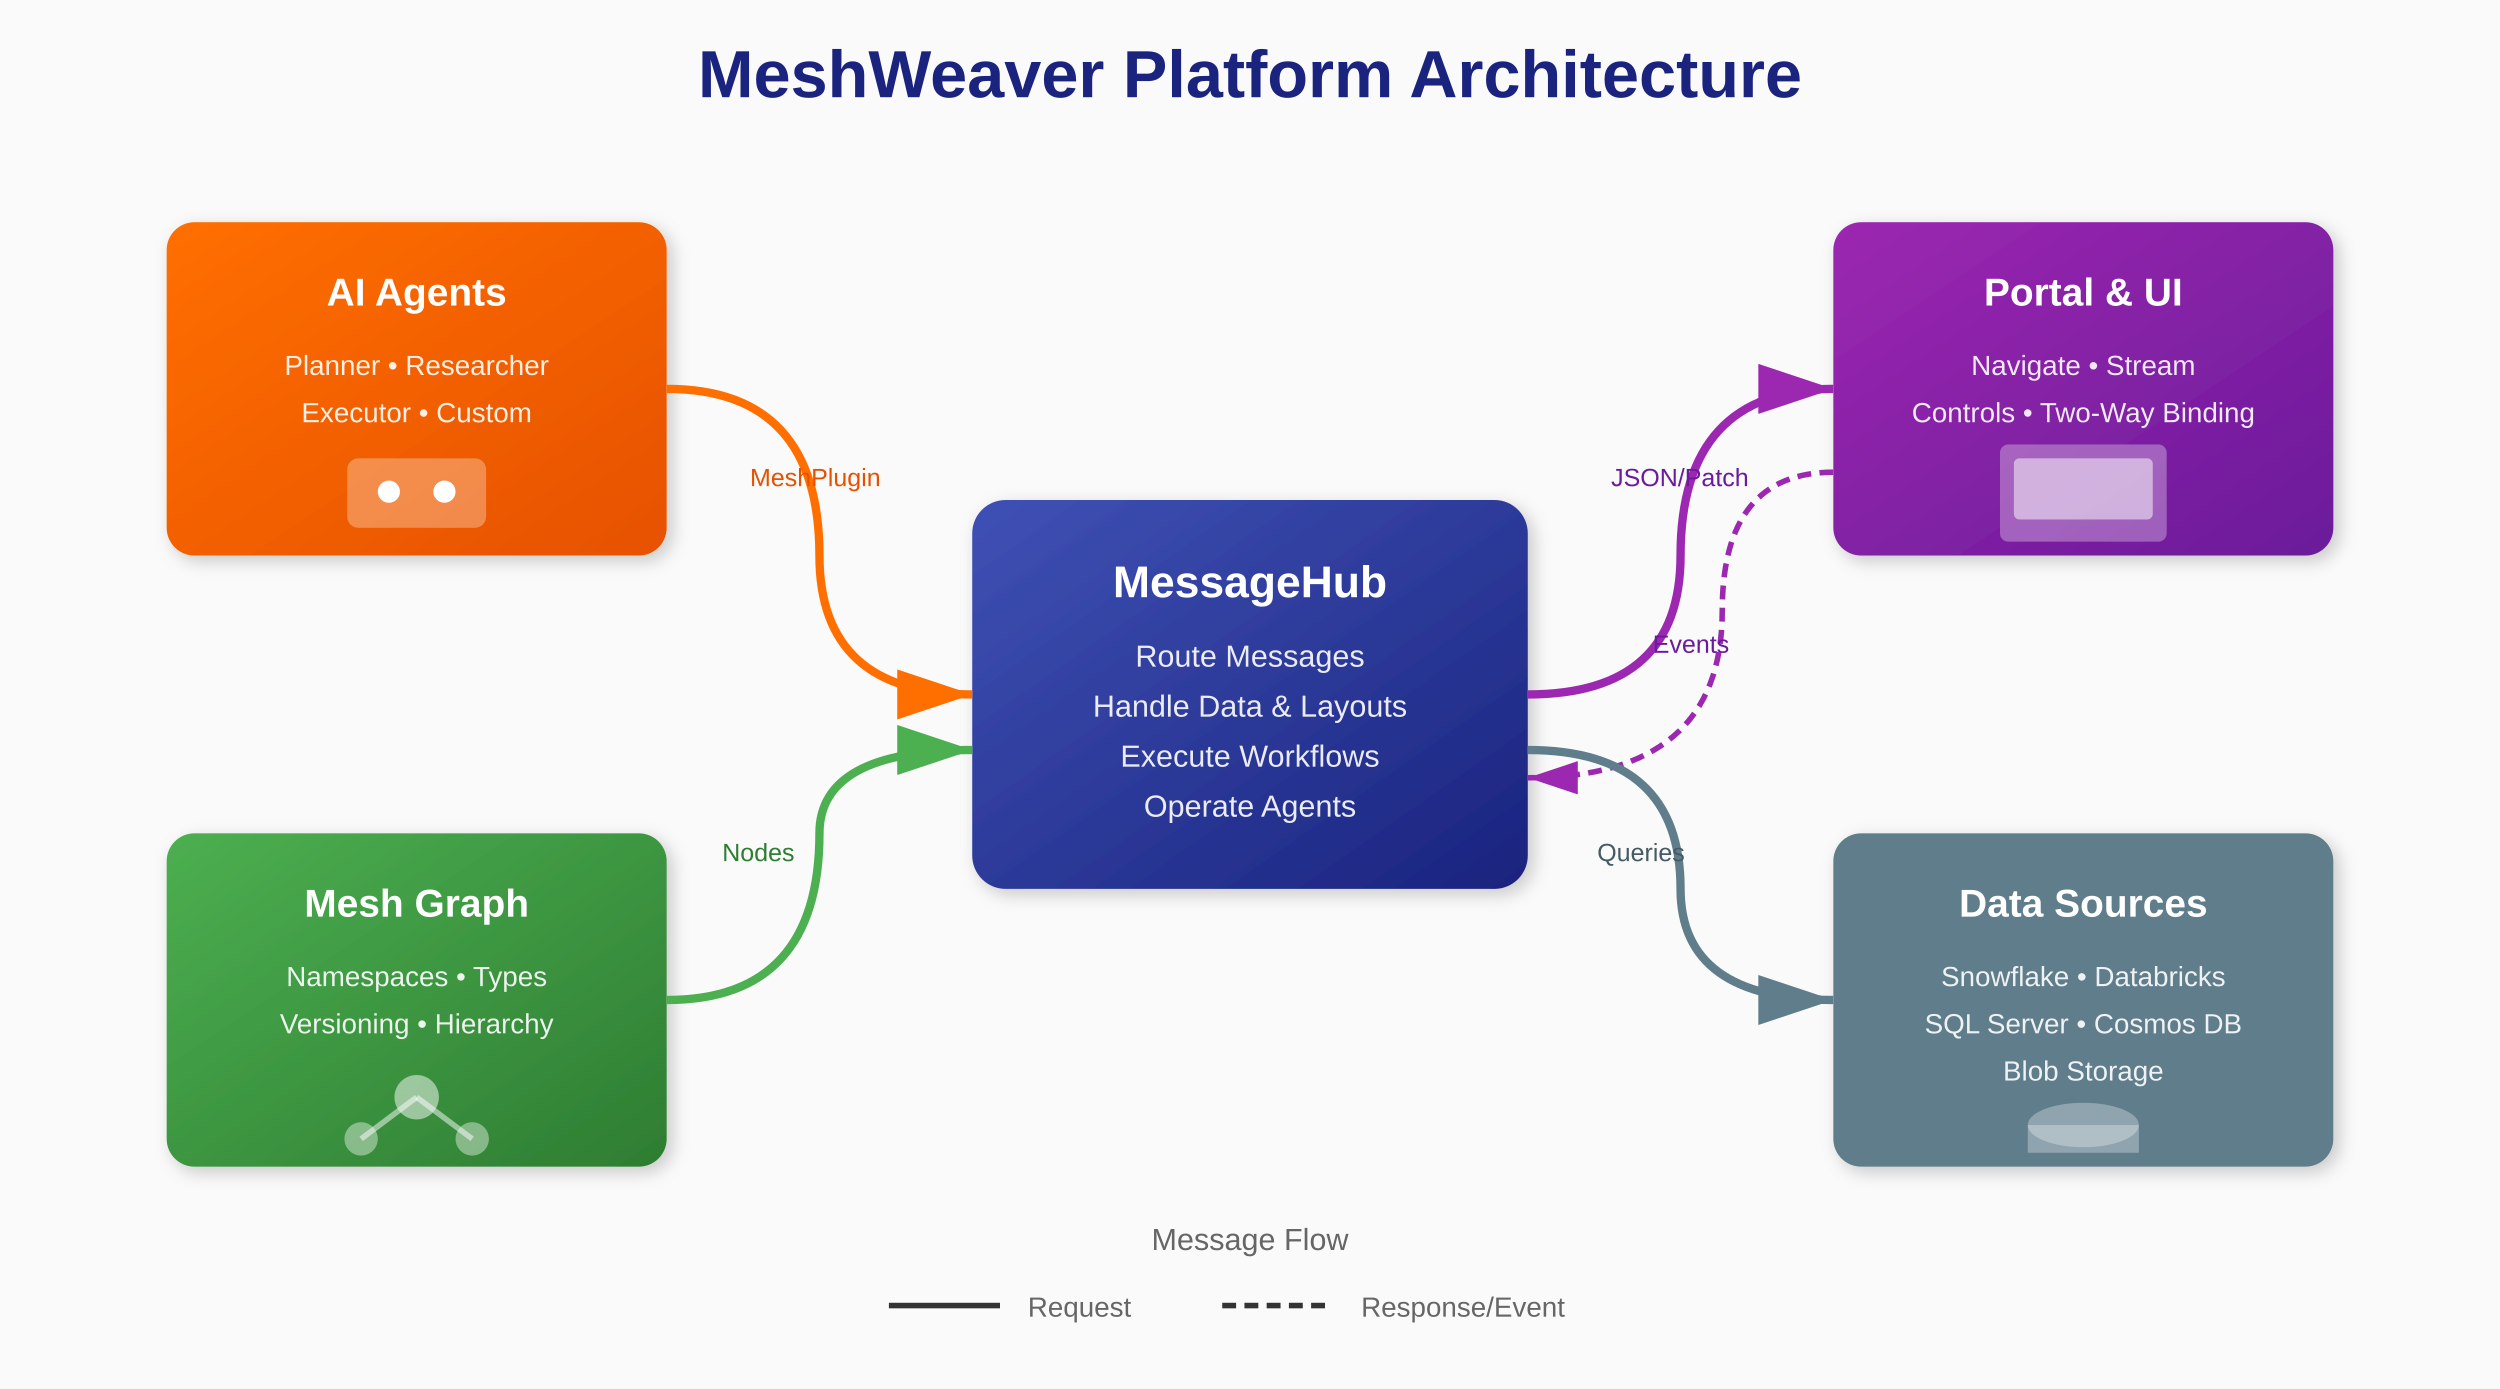
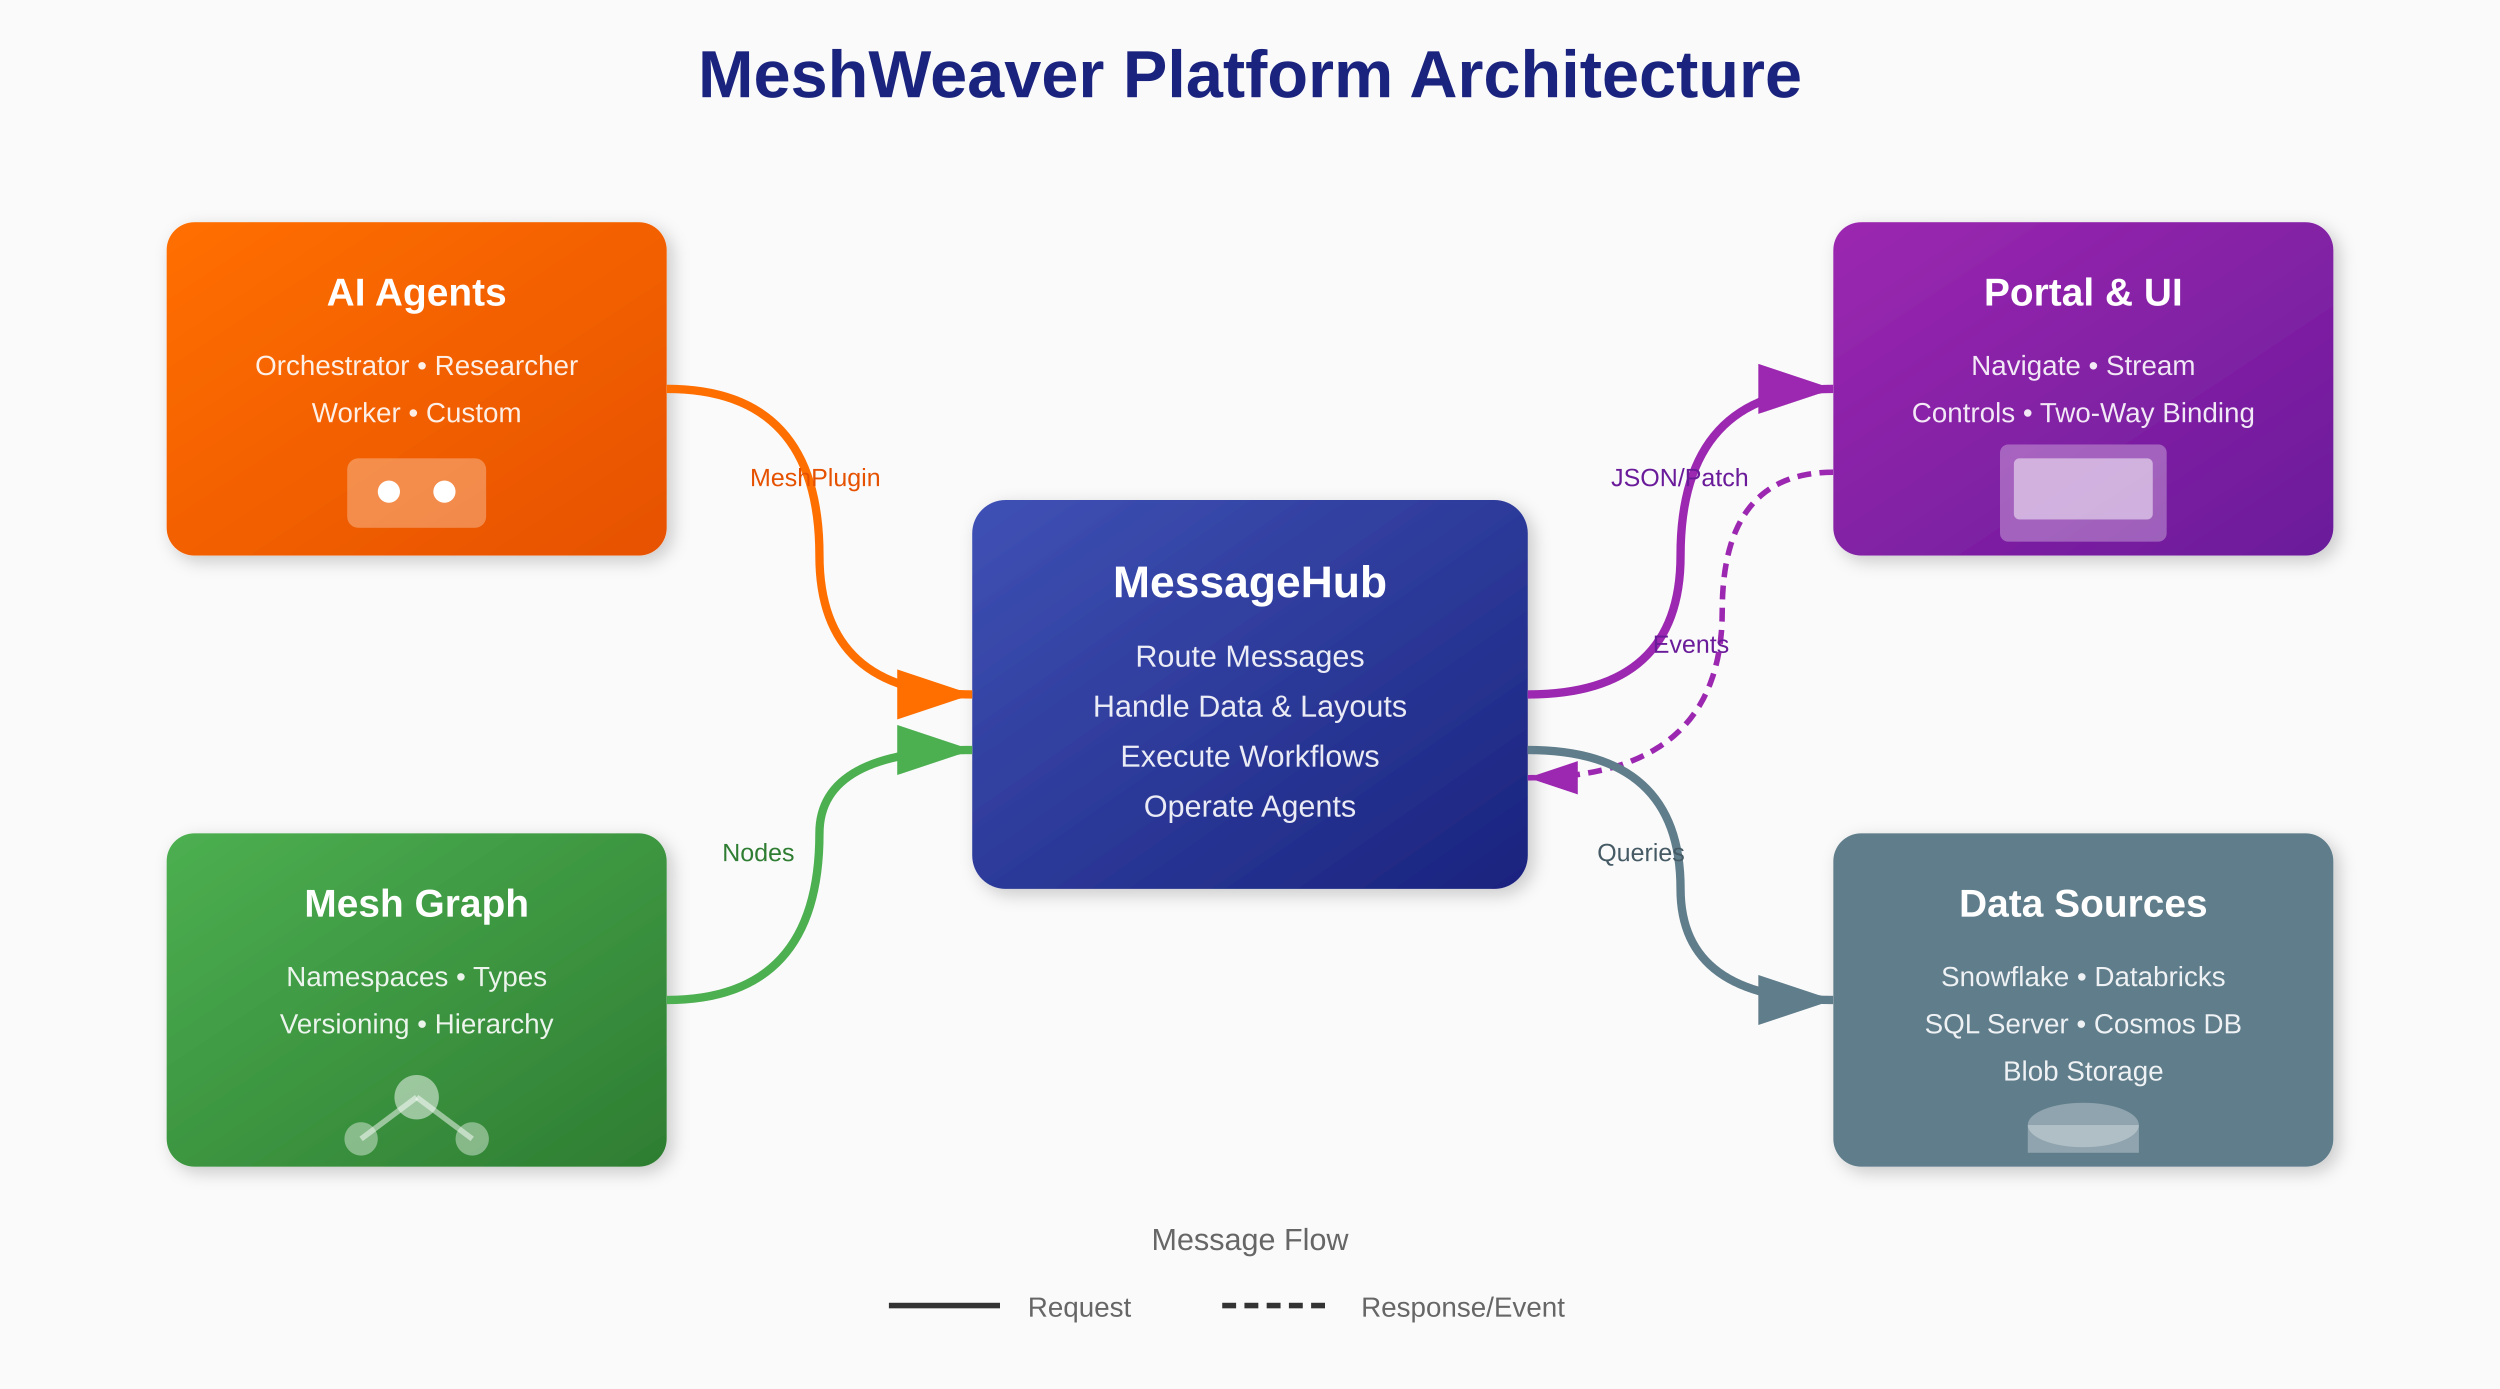
<svg xmlns="http://www.w3.org/2000/svg" width="100%" height="500" viewBox="0 0 900 500" preserveAspectRatio="xMidYMid meet">
  <defs>
    <linearGradient id="hubGradient" x1="0%" y1="0%" x2="100%" y2="100%">
      <stop offset="0%" stop-color="#3f51b5" />
      <stop offset="100%" stop-color="#1a237e" />
    </linearGradient>
    <linearGradient id="aiGradient" x1="0%" y1="0%" x2="100%" y2="100%">
      <stop offset="0%" stop-color="#ff6f00" />
      <stop offset="100%" stop-color="#e65100" />
    </linearGradient>
    <linearGradient id="uiGradient" x1="0%" y1="0%" x2="100%" y2="100%">
      <stop offset="0%" stop-color="#9c27b0" />
      <stop offset="100%" stop-color="#6a1b9a" />
    </linearGradient>
    <linearGradient id="dataGradient" x1="0%" y1="0%" x2="100%" y2="100%">
      <stop offset="0%" stop-color="#4caf50" />
      <stop offset="100%" stop-color="#2e7d32" />
    </linearGradient>
    <filter id="shadow" x="-20%" y="-20%" width="140%" height="140%">
      <feDropShadow dx="2" dy="2" stdDeviation="3" flood-opacity="0.2" />
    </filter>
  </defs>
  <rect width="900" height="500" fill="#fafafa" />
  <text x="450" y="35" text-anchor="middle" font-family="Arial, sans-serif" font-size="24" font-weight="bold" fill="#1a237e">MeshWeaver Platform Architecture</text>
  <g filter="url(#shadow)">
    <rect x="350" y="180" width="200" height="140" rx="12" fill="url(#hubGradient)" />
    <text x="450" y="215" text-anchor="middle" font-family="Arial, sans-serif" font-size="16" font-weight="bold" fill="white">MessageHub</text>
    <text x="450" y="240" text-anchor="middle" font-family="Arial, sans-serif" font-size="11" fill="rgba(255,255,255,0.9)">Route Messages</text>
    <text x="450" y="258" text-anchor="middle" font-family="Arial, sans-serif" font-size="11" fill="rgba(255,255,255,0.9)">Handle Data &amp; Layouts</text>
    <text x="450" y="276" text-anchor="middle" font-family="Arial, sans-serif" font-size="11" fill="rgba(255,255,255,0.9)">Execute Workflows</text>
    <text x="450" y="294" text-anchor="middle" font-family="Arial, sans-serif" font-size="11" fill="rgba(255,255,255,0.9)">Operate Agents</text>
  </g>
  <g filter="url(#shadow)">
    <rect x="60" y="80" width="180" height="120" rx="10" fill="url(#aiGradient)" />
    <text x="150" y="110" text-anchor="middle" font-family="Arial, sans-serif" font-size="14" font-weight="bold" fill="white">AI Agents</text>
-     <text x="150" y="135" text-anchor="middle" font-family="Arial, sans-serif" font-size="10" fill="rgba(255,255,255,0.9)">Planner • Researcher</text>
-     <text x="150" y="152" text-anchor="middle" font-family="Arial, sans-serif" font-size="10" fill="rgba(255,255,255,0.9)">Executor • Custom</text>
+     <text x="150" y="135" text-anchor="middle" font-family="Arial, sans-serif" font-size="10" fill="rgba(255,255,255,0.9)">Orchestrator • Researcher</text>
+     <text x="150" y="152" text-anchor="middle" font-family="Arial, sans-serif" font-size="10" fill="rgba(255,255,255,0.9)">Worker • Custom</text>
    <rect x="125" y="165" width="50" height="25" rx="4" fill="white" opacity="0.3" />
    <circle cx="140" cy="177" r="4" fill="white" />
    <circle cx="160" cy="177" r="4" fill="white" />
  </g>
  <g filter="url(#shadow)">
    <rect x="660" y="80" width="180" height="120" rx="10" fill="url(#uiGradient)" />
    <text x="750" y="110" text-anchor="middle" font-family="Arial, sans-serif" font-size="14" font-weight="bold" fill="white">Portal &amp; UI</text>
    <text x="750" y="135" text-anchor="middle" font-family="Arial, sans-serif" font-size="10" fill="rgba(255,255,255,0.9)">Navigate • Stream</text>
    <text x="750" y="152" text-anchor="middle" font-family="Arial, sans-serif" font-size="10" fill="rgba(255,255,255,0.9)">Controls • Two-Way Binding</text>
    <rect x="720" y="160" width="60" height="35" rx="3" fill="white" opacity="0.3" />
    <rect x="725" y="165" width="50" height="22" rx="2" fill="white" opacity="0.5" />
  </g>
  <g filter="url(#shadow)">
    <rect x="60" y="300" width="180" height="120" rx="10" fill="url(#dataGradient)" />
    <text x="150" y="330" text-anchor="middle" font-family="Arial, sans-serif" font-size="14" font-weight="bold" fill="white">Mesh Graph</text>
    <text x="150" y="355" text-anchor="middle" font-family="Arial, sans-serif" font-size="10" fill="rgba(255,255,255,0.9)">Namespaces • Types</text>
    <text x="150" y="372" text-anchor="middle" font-family="Arial, sans-serif" font-size="10" fill="rgba(255,255,255,0.9)">Versioning • Hierarchy</text>
    <circle cx="150" cy="395" r="8" fill="white" opacity="0.5" />
    <circle cx="130" cy="410" r="6" fill="white" opacity="0.4" />
    <circle cx="170" cy="410" r="6" fill="white" opacity="0.4" />
    <line x1="150" y1="395" x2="130" y2="410" stroke="white" stroke-width="2" opacity="0.5" />
    <line x1="150" y1="395" x2="170" y2="410" stroke="white" stroke-width="2" opacity="0.5" />
  </g>
  <g filter="url(#shadow)">
    <rect x="660" y="300" width="180" height="120" rx="10" fill="#607d8b" />
    <text x="750" y="330" text-anchor="middle" font-family="Arial, sans-serif" font-size="14" font-weight="bold" fill="white">Data Sources</text>
    <text x="750" y="355" text-anchor="middle" font-family="Arial, sans-serif" font-size="10" fill="rgba(255,255,255,0.9)">Snowflake • Databricks</text>
    <text x="750" y="372" text-anchor="middle" font-family="Arial, sans-serif" font-size="10" fill="rgba(255,255,255,0.9)">SQL Server • Cosmos DB</text>
    <text x="750" y="389" text-anchor="middle" font-family="Arial, sans-serif" font-size="10" fill="rgba(255,255,255,0.9)">Blob Storage</text>
    <ellipse cx="750" cy="405" rx="20" ry="8" fill="white" opacity="0.3" />
    <rect x="730" y="405" width="40" height="10" fill="white" opacity="0.3" />
  </g>
  <path d="M240 140 Q295 140 295 200 Q295 250 350 250" fill="none" stroke="#ff6f00" stroke-width="3" marker-end="url(#arrowOrange)" />
  <text x="270" y="175" font-family="Arial, sans-serif" font-size="9" fill="#e65100">MeshPlugin</text>
  <path d="M550 250 Q605 250 605 200 Q605 140 660 140" fill="none" stroke="#9c27b0" stroke-width="3" marker-end="url(#arrowPurple)" />
  <text x="580" y="175" font-family="Arial, sans-serif" font-size="9" fill="#6a1b9a">JSON/Patch</text>
  <path d="M660 170 Q620 170 620 220 Q620 280 550 280" fill="none" stroke="#9c27b0" stroke-width="2" stroke-dasharray="5,3" marker-end="url(#arrowPurple)" />
  <text x="595" y="235" font-family="Arial, sans-serif" font-size="9" fill="#6a1b9a">Events</text>
  <path d="M240 360 Q295 360 295 300 Q295 270 350 270" fill="none" stroke="#4caf50" stroke-width="3" marker-end="url(#arrowGreen)" />
  <text x="260" y="310" font-family="Arial, sans-serif" font-size="9" fill="#2e7d32">Nodes</text>
  <path d="M550 270 Q605 270 605 320 Q605 360 660 360" fill="none" stroke="#607d8b" stroke-width="3" marker-end="url(#arrowGray)" />
  <text x="575" y="310" font-family="Arial, sans-serif" font-size="9" fill="#455a64">Queries</text>
  <defs>
    <marker id="arrowOrange" markerWidth="10" markerHeight="10" refX="9" refY="3" orient="auto" markerUnits="strokeWidth">
      <path d="M0,0 L0,6 L9,3 z" fill="#ff6f00" />
    </marker>
    <marker id="arrowPurple" markerWidth="10" markerHeight="10" refX="9" refY="3" orient="auto" markerUnits="strokeWidth">
      <path d="M0,0 L0,6 L9,3 z" fill="#9c27b0" />
    </marker>
    <marker id="arrowGreen" markerWidth="10" markerHeight="10" refX="9" refY="3" orient="auto" markerUnits="strokeWidth">
      <path d="M0,0 L0,6 L9,3 z" fill="#4caf50" />
    </marker>
    <marker id="arrowGray" markerWidth="10" markerHeight="10" refX="9" refY="3" orient="auto" markerUnits="strokeWidth">
      <path d="M0,0 L0,6 L9,3 z" fill="#607d8b" />
    </marker>
  </defs>
  <g transform="translate(320, 450)">
    <text x="130" y="0" text-anchor="middle" font-family="Arial, sans-serif" font-size="11" fill="#666">Message Flow</text>
    <line x1="0" y1="20" x2="40" y2="20" stroke="#333" stroke-width="2" />
    <text x="50" y="24" font-family="Arial, sans-serif" font-size="10" fill="#666">Request</text>
    <line x1="120" y1="20" x2="160" y2="20" stroke="#333" stroke-width="2" stroke-dasharray="5,3" />
    <text x="170" y="24" font-family="Arial, sans-serif" font-size="10" fill="#666">Response/Event</text>
  </g>
</svg>
